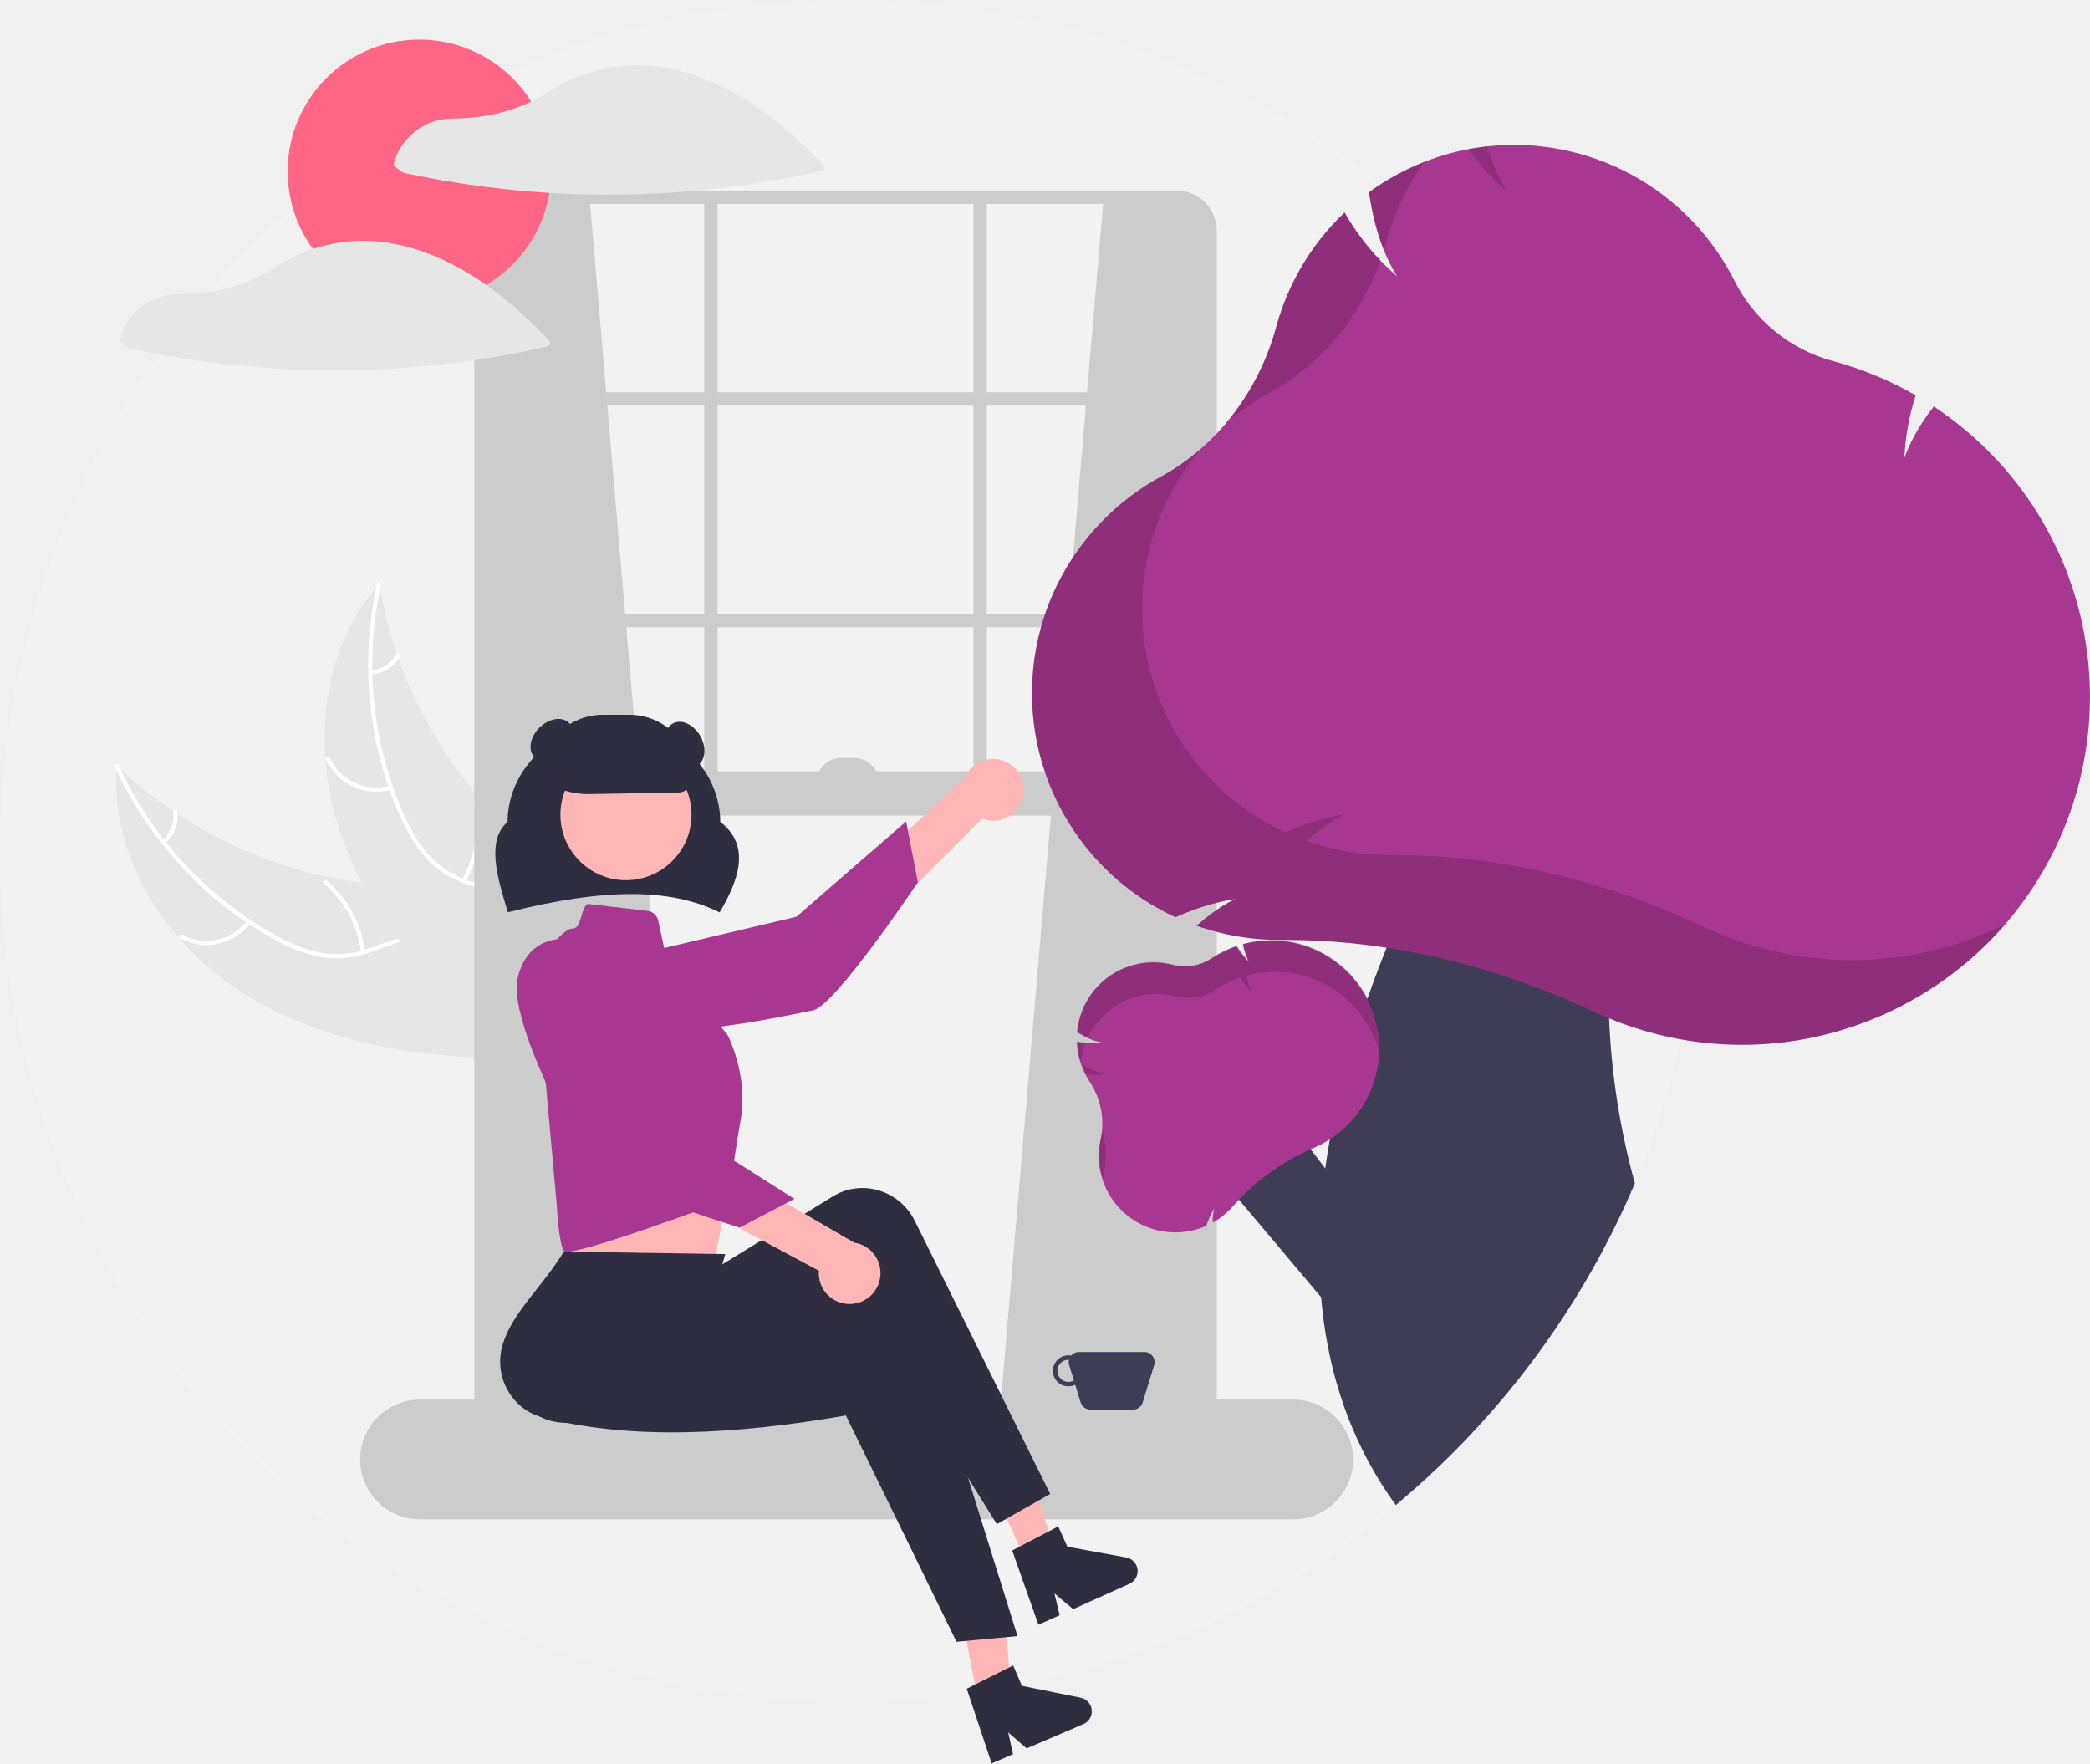
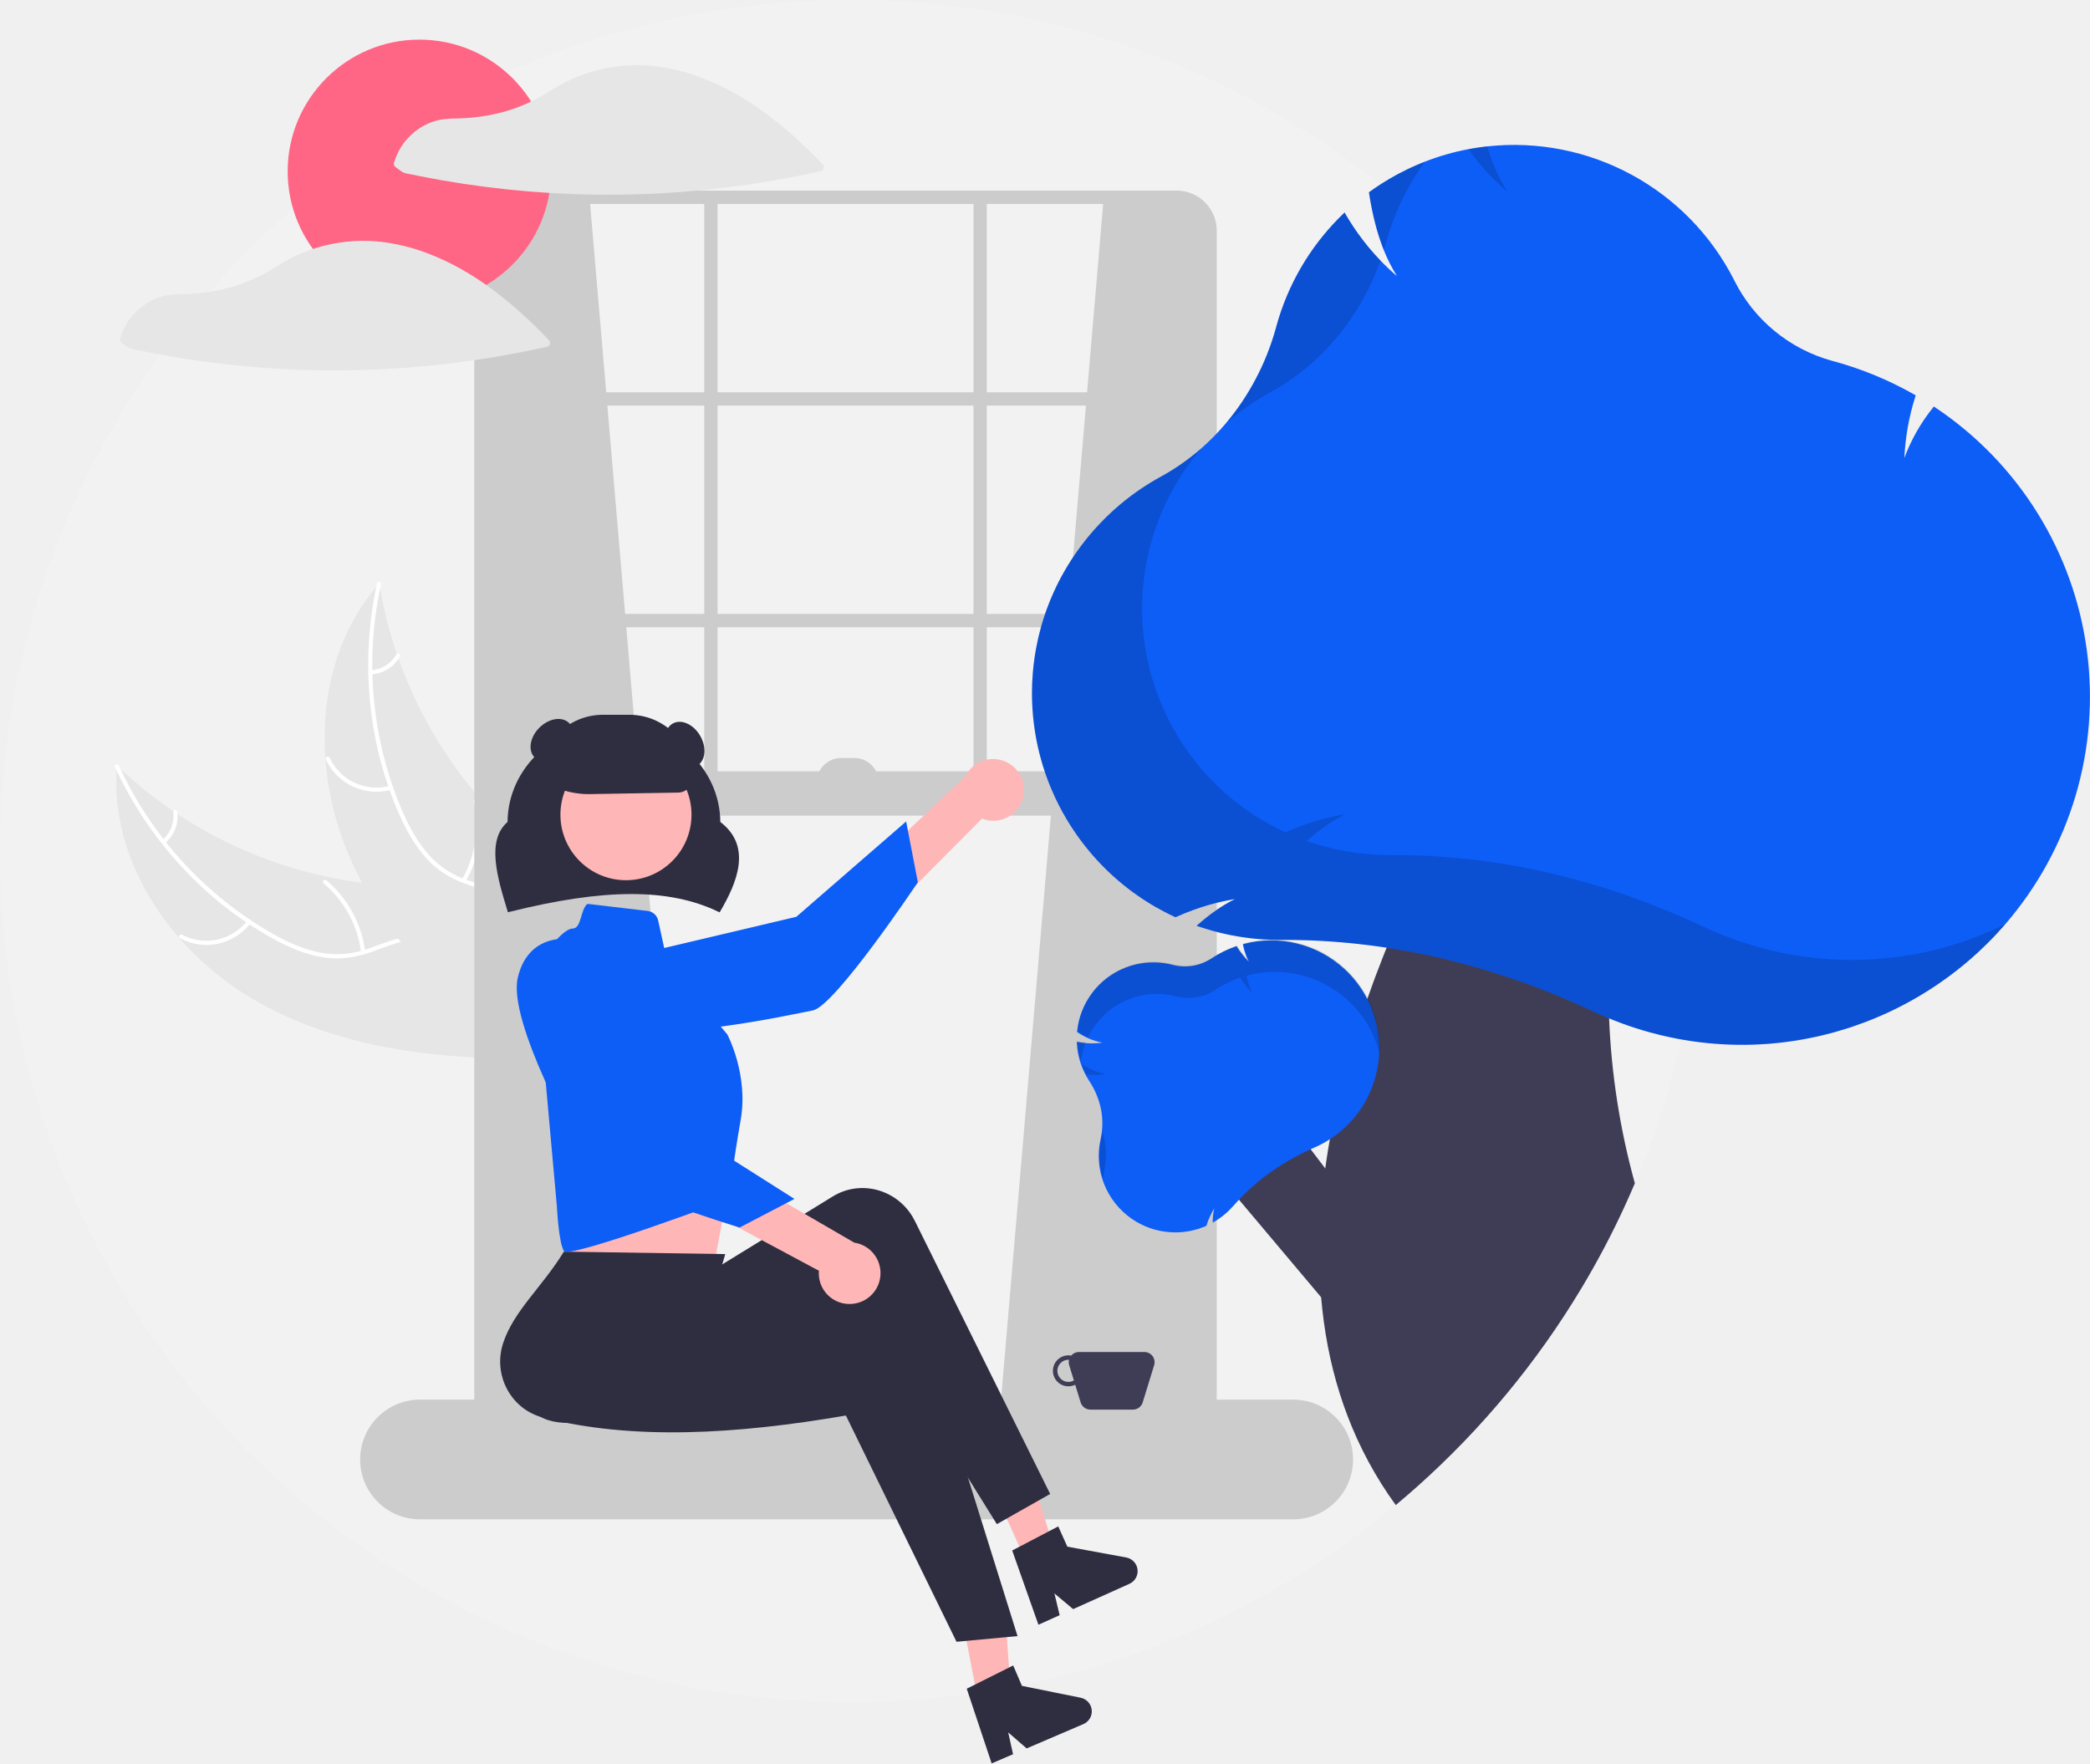
<svg xmlns="http://www.w3.org/2000/svg" width="943.001" height="795.629" viewBox="0 0 943.001 795.629" role="img" artist="Katerina Limpitsouni" source="https://undraw.co/">
  <path d="M896.499,436.185q0,16.77-1.41,33.2-1.11,12.825-3.03,25.42-2.04,13.335-5,26.35v.01q-1.935,8.565-4.25,16.99a378.355,378.355,0,0,1-16.67,47.92q-2.16,5.085-4.46,10.1a378.585,378.585,0,0,1-19.46,36.94,385.534,385.534,0,0,1-74.35,89.85q-4.74,4.215-9.61,8.29a382.421,382.421,0,0,1-245.76,88.93c-212.08,0-384-171.92-384-384,0-212.08,171.92-384,384-384a382.306,382.306,0,0,1,238.77,83.25q4.77,3.78,9.42,7.73a386.731,386.731,0,0,1,42.23,41.8h.01A382.505,382.505,0,0,1,896.499,436.185Z" transform="translate(-128.4995 -52.18526)" fill="#f2f2f2" />
  <path d="M241.856,502.516c-36.581-21.772-64.19-62.461-60.606-104.878a196.133,196.133,0,0,0,123.333,54.055c17.822,1.053,37.754.369,50.874,12.478,8.163,7.534,11.963,18.878,12.586,29.969.623,11.091-1.599,22.124-3.809,33.011l.761,2.667C322.426,529.978,278.436,524.288,241.856,502.516Z" transform="translate(-128.4995 -52.18526)" fill="#e6e6e6" />
  <path d="M182.142,397.593a167.641,167.641,0,0,0,69.678,76.049c6.587,3.687,13.59,6.854,21.032,8.323a41.405,41.405,0,0,0,21.723-1.721c6.534-2.204,12.963-5.214,19.919-5.791,7.332-.608,14.12,2.221,19.453,7.175,6.525,6.062,10.483,14.107,14.08,22.109,3.994,8.885,8.001,18.176,15.659,24.565.928.774-.328,2.168-1.254,1.396-13.322-11.116-15.497-29.732-26.146-42.824-4.969-6.109-11.809-10.757-19.935-10.635-7.106.107-13.738,3.206-20.334,5.495-6.927,2.403-13.865,3.532-21.178,2.474-7.48-1.081-14.622-3.981-21.274-7.484a162.642,162.642,0,0,1-40.498-30.723A170.614,170.614,0,0,1,180.355,398.165c-.501-1.095,1.29-1.66,1.787-.572Z" transform="translate(-128.4995 -52.18526)" fill="#fff" />
  <path d="M241.624,468.62a25.152,25.152,0,0,1-31.817,6.956c-1.064-.571-.227-2.25.838-1.679a23.29,23.29,0,0,0,29.583-6.531c.727-.964,2.119.296,1.396,1.254Z" transform="translate(-128.4995 -52.18526)" fill="#fff" />
  <path d="M291.41,481.797a48.478,48.478,0,0,0-16.879-31.036c-.925-.777.33-2.172,1.254-1.396A50.424,50.424,0,0,1,293.284,481.697c.148,1.201-1.727,1.294-1.874.1Z" transform="translate(-128.4995 -52.18526)" fill="#fff" />
  <path d="M201.841,431.157a14.237,14.237,0,0,0,4.79-12.632c-.163-1.198,1.712-1.29,1.874-.1a15.954,15.954,0,0,1-5.268,13.986.97.97,0,0,1-1.325.071.943.943,0,0,1-.071-1.325Z" transform="translate(-128.4995 -52.18526)" fill="#fff" />
  <path d="M299.659,315.46c.123.745.246,1.491.383,2.243a187.493,187.493,0,0,0,7.517,29.471c.243.747.501,1.499.765,2.238a197.66,197.66,0,0,0,36.584,62.908,191.952,191.952,0,0,0,20.694,20.552c10.233,8.722,22.022,17.365,28.582,28.626a32.93,32.93,0,0,1,1.871,3.621L368.189,528.683c-.136.113-.258.232-.394.346l-.997,2.589c-.405-.299-.818-.618-1.223-.917-.236-.172-.465-.359-.701-.532-.155-.119-.31-.24-.457-.339-.052-.04-.103-.08-.141-.113-.147-.099-.273-.206-.405-.299q-3.474-2.664-6.923-5.386c-.015-.006-.015-.006-.023-.027-17.484-13.872-33.964-29.326-47.574-46.789-.409-.526-.833-1.057-1.23-1.611a183.167,183.167,0,0,1-16.25-25.087,161.928,161.928,0,0,1-6.968-14.829,134.653,134.653,0,0,1-9.588-40.995c-2.043-28.075,4.916-56.49,22.949-77.632C298.727,316.522,299.182,315.995,299.659,315.46Z" transform="translate(-128.4995 -52.18526)" fill="#e6e6e6" />
  <path d="M300.403,315.957a167.641,167.641,0,0,0,9.848,102.672c3.04,6.91,6.724,13.655,11.782,19.308a41.405,41.405,0,0,0,18.381,11.705c6.544,2.175,13.489,3.641,19.391,7.369,6.22,3.929,9.937,10.274,11.212,17.441,1.56,8.769-.123,17.575-2.069,26.13-2.16,9.498-4.555,19.33-2.287,29.042.275,1.177-1.567,1.534-1.841.359-3.945-16.896,5.527-33.07,4.907-49.934-.29-7.869-2.953-15.699-9.515-20.494-5.738-4.193-12.899-5.711-19.544-7.856-6.977-2.252-13.197-5.528-18.399-10.775-5.322-5.367-9.278-11.982-12.481-18.784a162.642,162.642,0,0,1-13.838-48.913,170.614,170.614,0,0,1,2.683-57.888c.26-1.176,2.029-.549,1.771.619Z" transform="translate(-128.4995 -52.18526)" fill="#fff" />
  <path d="M305.132,408.481A25.152,25.152,0,0,1,275.54,394.879c-.506-1.096,1.174-1.933,1.68-.836a23.29,23.29,0,0,0,27.553,12.596c1.161-.331,1.513,1.512.359,1.841Z" transform="translate(-128.4995 -52.18526)" fill="#fff" />
  <path d="M336.95,448.976a48.477,48.477,0,0,0,5.209-34.943c-.271-1.178,1.571-1.535,1.841-.359a50.424,50.424,0,0,1-5.494,36.35c-.605,1.047-2.158-.006-1.556-1.048Z" transform="translate(-128.4995 -52.18526)" fill="#fff" />
  <path d="M295.923,354.616a14.237,14.237,0,0,0,11.429-7.202c.591-1.055,2.144 0,1.556,1.048a15.954,15.954,0,0,1-12.626,7.995.97.97,0,0,1-1.1-.741.943.943,0,0,1,.741-1.1Z" transform="translate(-128.4995 -52.18526)" fill="#fff" />
  <path d="M394.499,141.185l47,550.192-94,7.068V148.185C358.7,140.774,374.779,139.614,394.499,141.185Z" transform="translate(-128.4995 -52.18526)" fill="#ccc" />
  <path d="M626.499,141.185l-47,550.192,94,7.068V148.185C662.298,140.774,646.22,139.614,626.499,141.185Z" transform="translate(-128.4995 -52.18526)" fill="#ccc" />
  <path d="M659.425,721.185H360.574a18.095,18.095,0,0,1-18.075-18.075V156.26a18.095,18.095,0,0,1,18.075-18.075H659.425A18.095,18.095,0,0,1,677.499,156.26v546.85A18.095,18.095,0,0,1,659.425,721.185Zm-298.851-577A12.088,12.088,0,0,0,348.499,156.26v546.85a12.089,12.089,0,0,0,12.075,12.075H659.425a12.089,12.089,0,0,0,12.075-12.075V156.26a12.088,12.088,0,0,0-12.075-12.075Z" transform="translate(-128.4995 -52.18526)" fill="#ccc" />
  <rect x="217" y="177" width="329" height="6" fill="#ccc" />
  <rect x="217" y="277" width="329" height="6" fill="#ccc" />
  <rect x="317.764" y="89" width="6" height="273" fill="#ccc" />
  <rect x="439.236" y="89" width="6" height="273" fill="#ccc" />
  <path d="M711.999,737.685h-394a27,27,0,0,1,0-54h394a27,27,0,0,1,0,54Z" transform="translate(-128.4995 -52.18526)" fill="#ccc" />
  <rect x="219" y="348" width="327" height="20" fill="#ccc" />
  <path d="M453.194,463.836l-.415-.2c-22.292-10.769-51.483-10.759-94.653.035l-.461.115-.138-.455c-4.567-14.974-9.74-31.934-.021-40.278.136-24.485,21.614-44.368,47.996-44.368,26.376,0,47.851,19.872,47.995,44.351,14.458,11.054,7.567,27.388-.068,40.402Z" transform="translate(-128.4995 -52.18526)" fill="#2f2e41" />
  <path d="M590.206,411.405a13.844,13.844,0,0,1-18.647,10.147l-78.778,79.165L485.753,476.136,563.994,402.621a13.919,13.919,0,0,1,26.212,8.784Z" transform="translate(-128.4995 -52.18526)" fill="#ffb6b6" />
-   <path d="M395.507,487.618s-7.147,16.197,10.488,26.185,79.273-3.812,89.274-5.738S542.625,450.237,542.625,450.237l-5.282-27.415-49.54,43.005Z" transform="translate(-128.4995 -52.18526)" fill="#a83791" />
+   <path d="M395.507,487.618s-7.147,16.197,10.488,26.185,79.273-3.812,89.274-5.738S542.625,450.237,542.625,450.237l-5.282-27.415-49.54,43.005Z" transform="translate(-128.4995 -52.18526)" fill="#0D5DF7" />
  <path d="M382.499,577.185l1,19s-2.952,16.83-.524,20.462c2.409,3.614,68.15,4.07,68.15,4.07s4.344-23.416,8.085-43.913Z" transform="translate(-128.4995 -52.18526)" fill="#ffb6b6" />
  <polygon points="443.014 776.221 456.758 773.445 452.824 717.931 432.54 722.028 443.014 776.221" fill="#ffb6b6" />
  <polygon points="462.701 703.978 475.478 698.233 458.903 645.117 440.045 653.597 462.701 703.978" fill="#ffb6b6" />
  <path d="M602.33,726.235l-24.058,13.622-59.332-95.342c-41.651,28.061-82.381,41.499-123.441,48.67-13.882,2.472-28.035,1.219-30.701-12.91q-.187-.991-.298-1.993c-1.639-15.433,17.558-35.215,19.999-54.097l52.54-3.154,6.479,8.307L504.28,591.982c12.219-7.512,28.291-3.449,35.897,9.076q.602.992,1.118,2.033Z" transform="translate(-128.4995 -52.18526)" fill="#2f2e41" />
  <path d="M587.605,790.372l-27.528,2.558-49.913-102.081c-49.495,8.512-96.19,11.239-136.579.942-13.675-3.438-22.034-17.558-18.67-31.538q.236-.98.545-1.94c4.834-14.748,17.487-25.183,27.456-41.404L455.733,618.016l-8.133,28.062,70.736-9.154c14.225-1.841,27.217,8.456,29.018,22.998q.143,1.152.186,2.313Z" transform="translate(-128.4995 -52.18526)" fill="#2f2e41" />
  <circle cx="282.432" cy="367.57" r="29.568" fill="#ffb6b6" />
-   <path d="M393.598,459.997l27.111,3.19a5.532,5.532,0,0,1,4.758,4.313l4.311,19.729,26.877,31.651s9.651,18.096,6.032,38.605-5.21,35.748-5.21,35.748S385.381,620.263,382.968,616.644s-3.196-20.058-3.196-20.058L370.121,489.216S380.979,471.121,387.011,471.121C390.904,470.989,390.405,462.228,393.598,459.997Z" transform="translate(-128.4995 -52.18526)" fill="#a83791" />
-   <ellipse cx="329.711" cy="539.387" rx="6.884" ry="8.261" fill="#a83791" />
+   <path d="M393.598,459.997l27.111,3.19a5.532,5.532,0,0,1,4.758,4.313l4.311,19.729,26.877,31.651s9.651,18.096,6.032,38.605-5.21,35.748-5.21,35.748S385.381,620.263,382.968,616.644s-3.196-20.058-3.196-20.058L370.121,489.216S380.979,471.121,387.011,471.121C390.904,470.989,390.405,462.228,393.598,459.997Z" transform="translate(-128.4995 -52.18526)" fill="#0D5DF7" />
+   <ellipse cx="329.711" cy="539.387" rx="6.884" ry="8.261" fill="#0D5DF7" />
  <path d="M564.693,814.113l20.954-10.501,3.949,9.213,26.496,5.356a6.261,6.261,0,0,1,1.227,11.892l-25.601,10.974-8.319-7.222,2.183,9.852-9.653,4.138Z" transform="translate(-128.4995 -52.18526)" fill="#2f2e41" />
  <path d="M585.204,751.744l20.766-10.868,4.111,9.142,26.587,4.889a6.261,6.261,0,0,1,1.436,11.869l-25.404,11.422-8.445-7.074,2.356,9.812-9.578,4.307Z" transform="translate(-128.4995 -52.18526)" fill="#2f2e41" />
  <path d="M394.039,410.48a37.838,37.838,0,0,1-21.826-6.886l-.213-.149v-.26a28.532,28.532,0,0,1,28.5-28.5h12a28.532,28.532,0,0,1,28.5,28.5,6.636,6.636,0,0,1-6.49,6.604l-39.796.686C394.488,410.479,394.263,410.48,394.039,410.48Z" transform="translate(-128.4995 -52.18526)" fill="#2f2e41" />
  <ellipse cx="437.499" cy="388.185" rx="8" ry="11" transform="translate(-263.9783 218.5714) rotate(-30)" fill="#2f2e41" />
  <ellipse cx="377.5" cy="386.185" rx="11" ry="8" transform="translate(-291.0066 327.8583) rotate(-45)" fill="#2f2e41" />
  <path d="M644.838,662.185H615.325a4.57,4.57,0,0,0-3.499,1.617,6.999,6.999,0,1,0,1.806,13.173l2.448,7.954a4.611,4.611,0,0,0,4.408,3.255h19.188a4.611,4.611,0,0,0,4.407-3.255l5.163-16.777A4.612,4.612,0,0,0,644.838,662.185Zm-34.256,13.5a5,5,0,1,1,0-10c.091,0,.176.022.267.027a4.564,4.564,0,0,0,.07,2.441l2.112,6.865A4.937,4.937,0,0,1,610.581,675.685Z" transform="translate(-128.4995 -52.18526)" fill="#3f3d56" />
  <path d="M513.052,640.478a13.844,13.844,0,0,1-15.07-14.951L399.543,572.775,421.074,558.989l92.873,53.858a13.919,13.919,0,0,1-.895,27.63Z" transform="translate(-128.4995 -52.18526)" fill="#ffb6b6" />
-   <path d="M384.182,475.832s-17.566-2.2-22.075,17.56,26.396,74.846,31.111,83.874,68.983,28.773,68.983,28.773l24.747-12.926-55.411-35.118Z" transform="translate(-128.4995 -52.18526)" fill="#a83791" />
+   <path d="M384.182,475.832s-17.566-2.2-22.075,17.56,26.396,74.846,31.111,83.874,68.983,28.773,68.983,28.773l24.747-12.926-55.411-35.118Z" transform="translate(-128.4995 -52.18526)" fill="#0D5DF7" />
  <path d="M379.5,342h6a11,11,0,0,1,11,11v0a0,0,0,0,1,0,0h-28a0,0,0,0,1,0,0v0A11,11,0,0,1,379.5,342Z" fill="#ccc" />
  <circle cx="189.242" cy="77.324" r="59.442" fill="#ff6584" />
  <path d="M499.738,126.411c-15.731-16.502-34.001-31.557-55.63-39.512a89.414,89.414,0,0,0-18.633-4.682c-.051-.007-.1.003-.15-.001a2.746,2.746,0,0,0-.314-.062,71.725,71.725,0,0,0-26.622,1.607A73.554,73.554,0,0,0,385.993,88.079a108.399,108.399,0,0,0-11.631,6.592,75.653,75.653,0,0,1-25.703,9.589,86.468,86.468,0,0,1-13.805,1.355c-4.018.081-7.807.22-11.613,1.672a27.874,27.874,0,0,0-16.976,18.381,1.807,1.807,0,0,0,.803,1.974c1.03.737,2.034,1.574,3.115,2.231a9.719,9.719,0,0,0,3.043.83q2.58.544,5.167,1.057,9.529,1.888,19.137,3.343,19.442,2.943,39.094,4.146a435.303,435.303,0,0,0,78.685-2.365,436.802,436.802,0,0,0,43.655-7.551A1.764,1.764,0,0,0,499.738,126.411Z" transform="translate(-128.4995 -52.18526)" fill="#e6e6e6" />
  <path d="M320.562,166.155a89.414,89.414,0,0,0-18.632-4.682c-.051-.007-.1.003-.15-.001a2.747,2.747,0,0,0-.314-.062,71.725,71.725,0,0,0-26.622,1.607,73.555,73.555,0,0,0-12.396,4.318,108.4,108.4,0,0,0-11.631,6.592,75.653,75.653,0,0,1-25.703,9.589,86.468,86.468,0,0,1-13.805,1.355c-4.018.081-7.807.22-11.613,1.672A27.874,27.874,0,0,0,182.72,204.923a1.807,1.807,0,0,0,.803,1.974c1.03.737,2.034,1.574,3.115,2.231a9.719,9.719,0,0,0,3.043.83q2.58.544,5.167,1.057,9.529,1.888,19.137,3.343,19.442,2.943,39.094,4.146a435.303,435.303,0,0,0,78.685-2.365,436.803,436.803,0,0,0,43.655-7.551,1.764,1.764,0,0,0,.771-2.922C360.461,189.165,342.191,174.11,320.562,166.155Z" transform="translate(-128.4995 -52.18526)" fill="#e6e6e6" />
  <polygon points="620.723 557.099 575.011 497.048 538.943 517.442 615.374 608.204 620.723 557.099" fill="#3f3d56" />
  <path d="M854.519,511.665a329.337,329.337,0,0,0,11.62,74.41q-2.16,5.085-4.46,10.1a378.585,378.585,0,0,1-19.46,36.94,385.534,385.534,0,0,1-74.35,89.85q-4.74,4.215-9.61,8.29c-18.51-25.52-28.5-53.68-32.45-82.66-.5-3.68-.91-7.4-1.22-11.1v-.02a236.759,236.759,0,0,1-.73-27.04c.01-.72.03-1.45.06-2.18.35-9.64,1.22-19.3,2.53-28.87v-.01c.15-1.1.3-2.2.47-3.3.48-3.3,1.02-6.6,1.61-9.88a400.208,400.208,0,0,1,14.34-55.79v-.01c.17-.53.34-1.05.53-1.57.66-1.98,1.33-3.94,2.02-5.9a3.435,3.435,0,0,1,.16-.45q1.335-3.84,2.73-7.62.375-1.05.78-2.1c1.05-2.81,2.12-5.6,3.21-8.35.34-.88.69-1.76,1.04-2.63.27-.67.53-1.34.81-2v-.01q2.385-5.895,4.83-11.56c4.57-10.62,9.27-20.61,13.85-29.82l.01-.01c19.01-38.13,36.29-62.89,36.29-62.89l64.89,21c-7.74,13.73-13.73,33.98-17.01,57.87a323.067,323.067,0,0,0-2.49,57.3Z" transform="translate(-128.4995 -52.18526)" fill="#3f3d56" />
-   <path d="M746.669,505.555c-.38-.89-.81-1.76-1.25-2.63a49.257,49.257,0,0,0-8.71-12c-.52-.53-1.06-1.06-1.62-1.56a48.718,48.718,0,0,0-45.48-11.26l-.04.02-.3.08.07.34a28.28,28.28,0,0,0,1.3,4.65c.15.41.32.8.49,1.19.07.18.16.34.24.52,0,0-.01.01.01.01,0,.01.01.02.01.03.19.37.37.75.57,1.11-.41-.39-.8-.79-1.18-1.2-.37-.38-.71-.78-1.05-1.18a33.147,33.147,0,0,1-3.15-4.34l-.16-.27-.28.11a49.113,49.113,0,0,0-10.72,5.25l-.36.24a21.802,21.802,0,0,1-17.51,2.86,34.718,34.718,0,0,0-27.59,4.51,34.303,34.303,0,0,0-7.18,6.26c-.18.21-.36.43-.54.64-.38.46-.74.93-1.09,1.41a34.263,34.263,0,0,0-6.67,17.23l-.02.23.19.13a29.714,29.714,0,0,0,11.24,4.68,33.63,33.63,0,0,1-7.64.19h-.01a30.941,30.941,0,0,1-3.44-.48l-.21-.04h-.01l-.26-.05.04.48a34.399,34.399,0,0,0,5.57,17.15l.1.14a1.407,1.407,0,0,1,.1.16,35.997,35.997,0,0,1,3.52,6.91,32.918,32.918,0,0,1,1.48,18.91,34.48,34.48,0,0,0,14.12,36.18,34.296,34.296,0,0,0,16.95,5.95c.83.07,1.67.11,2.51.11a34.479,34.479,0,0,0,13.97-2.91l.16-.06.04-.18a33.841,33.841,0,0,1,3.54-7.78,23.575,23.575,0,0,0-.74,5.87v.66l.57-.33c.49-.29.99-.6,1.44-.89a35.226,35.226,0,0,0,7.27-6.32c.83-.96,1.67-1.89,2.55-2.82l.01-.01c1.71-1.82,3.52-3.6,5.4-5.3a100.973,100.973,0,0,1,12.8-9.77,110.307,110.307,0,0,1,14.13-7.68h.01c.55-.26,1.11-.51,1.66-.75a48.741,48.741,0,0,0,7.01-3.76c.08-.05.15-.09.22-.14a48.792,48.792,0,0,0,17.92-60.5Z" transform="translate(-128.4995 -52.18526)" fill="#a83791" />
+   <path d="M746.669,505.555c-.38-.89-.81-1.76-1.25-2.63a49.257,49.257,0,0,0-8.71-12c-.52-.53-1.06-1.06-1.62-1.56a48.718,48.718,0,0,0-45.48-11.26l-.04.02-.3.08.07.34a28.28,28.28,0,0,0,1.3,4.65c.15.41.32.8.49,1.19.07.18.16.34.24.52,0,0-.01.01.01.01,0,.01.01.02.01.03.19.37.37.75.57,1.11-.41-.39-.8-.79-1.18-1.2-.37-.38-.71-.78-1.05-1.18a33.147,33.147,0,0,1-3.15-4.34l-.16-.27-.28.11a49.113,49.113,0,0,0-10.72,5.25l-.36.24a21.802,21.802,0,0,1-17.51,2.86,34.718,34.718,0,0,0-27.59,4.51,34.303,34.303,0,0,0-7.18,6.26c-.18.21-.36.43-.54.64-.38.46-.74.93-1.09,1.41a34.263,34.263,0,0,0-6.67,17.23l-.02.23.19.13a29.714,29.714,0,0,0,11.24,4.68,33.63,33.63,0,0,1-7.64.19h-.01a30.941,30.941,0,0,1-3.44-.48l-.21-.04h-.01l-.26-.05.04.48a34.399,34.399,0,0,0,5.57,17.15l.1.14a1.407,1.407,0,0,1,.1.16,35.997,35.997,0,0,1,3.52,6.91,32.918,32.918,0,0,1,1.48,18.91,34.48,34.48,0,0,0,14.12,36.18,34.296,34.296,0,0,0,16.95,5.95c.83.07,1.67.11,2.51.11a34.479,34.479,0,0,0,13.97-2.91l.16-.06.04-.18a33.841,33.841,0,0,1,3.54-7.78,23.575,23.575,0,0,0-.74,5.87v.66l.57-.33c.49-.29.99-.6,1.44-.89a35.226,35.226,0,0,0,7.27-6.32c.83-.96,1.67-1.89,2.55-2.82l.01-.01c1.71-1.82,3.52-3.6,5.4-5.3a100.973,100.973,0,0,1,12.8-9.77,110.307,110.307,0,0,1,14.13-7.68h.01c.55-.26,1.11-.51,1.66-.75a48.741,48.741,0,0,0,7.01-3.76c.08-.05.15-.09.22-.14a48.792,48.792,0,0,0,17.92-60.5Z" transform="translate(-128.4995 -52.18526)" fill="#0D5DF7" />
  <path d="M626.777,580.184a34.46,34.46,0,0,0-.619,3.684,34.929,34.929,0,0,1-.782-18.176c.208-.921.364-1.853.486-2.791A32.78,32.78,0,0,1,626.777,580.184Z" transform="translate(-128.4995 -52.18526)" opacity="0.15" />
  <path d="M627.533,536.806a33.631,33.631,0,0,1-8.932.043,34.586,34.586,0,0,1-2.007-4.545A29.305,29.305,0,0,0,627.533,536.806Z" transform="translate(-128.4995 -52.18526)" opacity="0.15" />
  <path d="M618.364,522.484a34.761,34.761,0,0,0-2.161,8.705,34.362,34.362,0,0,1-1.602-8.768l-.025-.48.472.092A33.397,33.397,0,0,0,618.364,522.484Z" transform="translate(-128.4995 -52.18526)" opacity="0.15" />
  <path d="M630.217,491.738a34.632,34.632,0,0,1,27.574-4.516,21.766,21.766,0,0,0,17.52-2.855l.361-.238a48.965,48.965,0,0,1,10.714-5.262l.288-.1.157.26a33.12,33.12,0,0,0,5.376,6.725,25.398,25.398,0,0,1-2.618-7.51l-.068-.346.341-.09a48.721,48.721,0,0,1,61.116,49.7,48.73,48.73,0,0,0-59.715-35.207l-.341.09.068.346a25.399,25.399,0,0,0,2.618,7.51,33.121,33.121,0,0,1-5.376-6.725l-.157-.26-.288.1a48.964,48.964,0,0,0-10.714,5.262l-.361.238a21.766,21.766,0,0,1-17.52,2.855,34.556,34.556,0,0,0-39.8,18.426,41.881,41.881,0,0,1-4.493-2.51l-.196-.124.023-.23A34.418,34.418,0,0,1,630.217,491.738Z" transform="translate(-128.4995 -52.18526)" opacity="0.15" />
-   <path d="M1001.979,236.225l-.95-.63-.69.9a81.83,81.83,0,0,0-12.59,22.29,106.752,106.752,0,0,1,4.82-27.29l.3-.93-.86-.49a157.689,157.689,0,0,0-35.5-14.72l-1.35-.36a70.061,70.061,0,0,1-44.15-36.28,111.368,111.368,0,0,0-111.43-60.49h-.01c-.24.02-.49.05-.73.08-.41.04-.81.09-1.21.14-.82.11-1.62.22-2.42.34-.68.1-1.37.21-2.05.33-.36.05-.71.11-1.06.18-.35.06-.71.12-1.06.19h-.01a110.254,110.254,0,0,0-19.66,5.65h-.01v.01l-1.61.63q-2.49,1.02-4.94,2.16c-.37.17-.73.35-1.1.52-.1.05-.21.1-.31.16-1.05.5-2.09,1.02-3.12,1.57-.15.07-.3.15-.45.23l-.96.51q-3.165,1.71-6.22,3.63c-.17.1-.33.2-.5.31-.18.12-.37.24-.55.36-.11.06-.22.14-.33.21-.31.19-.61.39-.91.6-.6.39-1.2.79-1.79,1.2-.61.41-1.21.84-1.81,1.27l-.6.43.11.74c.1.61.19,1.22.3,1.82.1.6.2,1.19.31,1.78.17.99.36,1.97.55,2.92.13.63.25,1.25.39,1.86q.195.945.42,1.89c.29,1.3.6,2.56.93,3.8.16.62.33,1.24.51,1.85.1.37.2.74.31,1.1q.12.375.24.75c.02.08.04.17.07.26a2.406,2.406,0,0,0,.08.25q.165.555.33,1.08c.06.19.12.38.19.56.14.43.29.87.44,1.29.16.48.33.96.5,1.43.04.12.08.23.12.35.03.09.06.18.1.27.04.1.08.21.12.31.17.45.34.91.52,1.36.06.16.12.33.19.49a71.635,71.635,0,0,0,5.95,11.7q-3.885-3.33-7.48-7.06a107.658,107.658,0,0,1-10.2-12.31c-.25-.34-.5-.69-.73-1.04-.47-.67-.93-1.34-1.38-2.02-.48-.7-.94-1.43-1.39-2.15-.3-.48-.6-.97-.89-1.45-.29-.46-.56-.91-.82-1.37l-.78-1.34h-.01v.01l-1.1,1.08c-.44.43-.88.86-1.31,1.29a111.134,111.134,0,0,0-28.27,48.65l-.15.55-.15.57c-.29,1.02-.58,2.01-.89,3.02v.01c-.3,1-.62,2-.96,2.98-.31.93-.63,1.85-.97,2.77q-.165.465-.36.93c-.21.6-.44,1.19-.67,1.79-.11.27-.22.55-.33.82-.27.66-.54,1.32-.81,1.97-.04.1-.09.21-.14.31-.08.2-.17.4-.25.59-.21.48-.43.97-.64,1.45-.15.31-.29.63-.43.94-.06.14-.13.28-.19.42-.37.8-.75,1.59-1.15,2.37-.45.92-.91,1.84-1.4,2.74-.43.84-.88,1.66-1.35,2.48-.81,1.45-1.66,2.89-2.54,4.29-.34.54-.68,1.08-1.03,1.62-.08.13-.16.26-.24.38-.29.47-.59.92-.9,1.38-.21.31-.42.62-.63.92-.35.54-.72,1.06-1.1,1.57-.1.16-.21.31-.32.46-.56.78-1.12,1.54-1.69,2.3-.02.01-.02.02-.03.03-.02,0-.02.01-.03.02-.25.33-.5.66-.76.98-.34.47-.71.93-1.08,1.38-.6.76-1.23,1.53-1.87,2.28-.02.02-.03.04-.05.05a106.528,106.528,0,0,1-10.74,10.92c-.07.06-.12.12-.19.17-.54.47-1.08.94-1.64,1.4q-.345.285-.69.57c-.38.32-.77.64-1.15.93a.793.793,0,0,1-.15.12c-.34.28-.67.54-1.01.8-.41.33-.82.64-1.24.95q-2.97,2.25-6.1,4.25c-.31.21-.64.42-.96.62-.19.12-.38.24-.56.34-.76.47-1.52.93-2.28,1.37-.76.45-1.54.88-2.31,1.3-1.65.9-3.28,1.84-4.87,2.82-.8.5-1.6,1-2.39,1.51q-4.71,3.06-9.07,6.55a110.737,110.737,0,0,0-8.35,7.41q-.495.48-.99.99c-.66.65-1.3,1.31-1.91,1.97-.98,1.01-1.92,2.05-2.85,3.1a112.398,112.398,0,0,0-12.96,18.02,105.926,105.926,0,0,0-5.08,9.89c-1.15,2.53-2.2,5.12-3.15,7.74q-.945,2.625-1.77,5.3c-.27.89-.53,1.79-.78,2.69-.85,3.05-1.56,6.13-2.14,9.22q-.705,3.72-1.14,7.45c-.15,1.25-.27,2.5-.38,3.74q-.386,4.572-.395,9.152a111.31,111.31,0,0,0,3.315,27.178q.735,2.94,1.63,5.85c.3.97.62,1.93.94,2.89q1.215,3.6,2.69,7.13.885,2.115,1.86,4.2a111.616,111.616,0,0,0,15.68,24.56q1.545,1.845,3.19,3.63c.01,0,0,.01,0,.01a110.899,110.899,0,0,0,8.63,8.44h.01q1.815,1.605,3.69,3.11c.01-.01.01,0,.01,0,1.26,1.02,2.53,2,3.83,2.95q.975.705,1.98,1.41,1.965,1.395,4.01,2.69h.01q2.04,1.32,4.14,2.52c2.81,1.61,5.69,3.12,8.65,4.49l.5.23.51-.23a109.461,109.461,0,0,1,14.64-5.37c1.1-.32,2.21-.61,3.31-.89q4.17-1.035,8.4-1.74a69.101,69.101,0,0,0-7.94,4.67c-1.97,1.33-3.91,2.78-5.86,4.38-.65.53-1.3,1.08-1.95,1.64l-1.62,1.4,2.03.67c.74.24,1.48.48,2.22.7,1.01.32,2.01.61,2.99.88q3.21.9,6.46,1.59c.53.11,1.05.22,1.58.33,1.03.2,2.07.4,3.11.58a.687.687,0,0,0,.13.02c1.08.18,2.17.35,3.25.5q3.015.435,6.03.69c.22.03.44.04.67.05.49.04.97.08,1.46.11,1.08.07,2.17.12,3.26.16.08,0,.15.01.23.01.55.02,1.1.04,1.65.05,0,0,0,.01.01,0,.55.01,1.1.02,1.65.02h3.04c.57,0,1.14.01,1.72.01.8,0,1.61.01,2.41.02.21,0,.43.01.65.01,1.28.02,2.56.05,3.84.08.08,0,.16.01.24.01,1.28.04,2.56.08,3.84.14.28.01.56.02.85.04q1.845.075,3.69.18c.35.02.71.05,1.07.07.93.05,1.87.11,2.8.18.55.03,1.09.07,1.64.12,2.22.17,4.43.36,6.65.58.74.06,1.48.14,2.22.22q2.97.315,5.96.69c.89.1,1.78.22,2.67.34.1.01.2.02.3.04,1.1.15,2.19.3,3.29.46.72.1,1.44.21,2.16.32.74.11,1.48.22,2.22.35.4.06.8.13,1.21.2.96.15,1.93.31,2.9.49a2.348,2.348,0,0,1,.26.04c2.06.36,4.13.74,6.19,1.15,1.21.23,2.41.47,3.61.72.94.19,1.88.39,2.82.59.16.03.32.07.48.11a.515.515,0,0,0,.11.02c1.42.31,2.85.63,4.27.97q7.395,1.71,14.77,3.8c1.13.31,2.26.64,3.39.97.48.14.95.28,1.42.42.98.29,1.95.58,2.93.89.86.26,1.73.53,2.59.81.54.17,1.08.34,1.62.52.84.26,1.68.53,2.51.82.71.22,1.41.45,2.11.7,1,.33,2.01.67,3.01,1.03.29.1.59.2.88.31,1.22.42,2.44.85,3.66,1.3,1.19.43,2.38.87,3.56,1.31.82.31,1.64.61,2.45.93.91.35,1.82.7,2.72,1.06,1.3.51,2.61,1.03,3.91,1.56,1.2.48,2.39.97,3.59,1.48.22.09.45.18.67.28,1.04.43,2.08.88,3.11,1.33.67.28,1.33.57,1.99.86q4.32,1.89,8.63,3.91h.01c1.8.85,3.63,1.66,5.47,2.43.43.18.86.36,1.3.53.73.31,1.47.6,2.21.9.48.19.96.38,1.45.56.71.28,1.43.55,2.15.81.76.28,1.51.56,2.28.82.27.1.54.19.82.29.89.3,1.78.6,2.68.89.09.03.18.06.28.09.94.3,1.88.6,2.83.88a2.002,2.002,0,0,0,.23.07c1.02.31,2.06.61,3.09.9,1.52.42,3.05.82,4.58,1.19.28.07.56.14.84.2.82.2,1.63.39,2.45.57.87.2,1.75.38,2.62.56.88.18,1.76.36,2.63.52.47.09.94.18,1.4.26l1.23.21c.85.15,1.7.28,2.56.42a.195.195,0,0,1,.07.01c.97.15,1.93.29,2.9.41.93.13,1.86.24,2.79.35.19.02.39.04.59.06.77.09,1.54.18,2.31.25q.33.03.66.06c.76.07,1.52.14,2.28.19a3.559,3.559,0,0,0,.46.03c.68.06,1.36.11,2.04.14.48.04.95.06,1.43.09.25.01.49.02.74.03.66.04,1.32.06,1.99.08.81.03,1.62.05,2.42.07.97.02,1.95.03,2.92.03h.02c.95,0,1.91-.01,2.86-.03h.36l1.05-.03c.54-.01,1.08-.03,1.61-.05,1.02-.04,2.03-.09,3.04-.15.4-.02.81-.05,1.21-.07.18-.01.37-.03.55-.04.63-.04,1.25-.08,1.88-.13.65-.05,1.31-.11,1.96-.18.84-.08,1.68-.17,2.52-.26.66-.07,1.32-.15,1.97-.23a2.032,2.032,0,0,0,.26-.04c.63-.07,1.26-.15,1.88-.24.74-.1,1.47-.21,2.2-.32.08-.01.15-.02.23-.03,1.26-.2,2.53-.4,3.8-.63,1.33-.24,2.66-.5,3.98-.77.49-.1.97-.21,1.46-.31.27-.06.55-.11.81-.17.41-.09.81-.18,1.21-.28.07-.01.15-.03.22-.04.56-.12,1.11-.26,1.67-.4,1.12-.27,2.22-.55,3.32-.85.49-.12.98-.25,1.45-.38.14-.04.28-.08.41-.12q3.045-.855,6.04-1.81c.88-.28,1.75-.57,2.62-.88q2.805-.96,5.56-2.02c.49-.18.98-.38,1.47-.57.72-.29,1.44-.58,2.15-.87.64-.27,1.28-.54,1.93-.82.32-.13.64-.27.96-.41.96-.42,1.92-.85,2.87-1.28.64-.3,1.27-.59,1.9-.89,1-.48,1.99-.97,2.98-1.46.25-.13.49-.26.73-.38.63-.32,1.26-.65,1.9-.97,1.01-.54,2.02-1.08,3.02-1.64.34-.18.67-.37,1.01-.56q1.65-.93,3.27-1.89,3.585-2.145,7.07-4.48c.58-.38,1.16-.78,1.73-1.17,1.08-.74,2.14-1.5,3.2-2.26.11-.08.21-.16.32-.23.53-.39,1.06-.78,1.59-1.18,1.1-.83,2.19-1.67,3.28-2.53.02-.01.05-.04.08-.06.49-.39.98-.78,1.46-1.17,1.49-1.21,2.96-2.44,4.4-3.71.71-.61,1.41-1.24,2.1-1.87.52-.47,1.04-.94,1.55-1.42,1.03-.97,2.04-1.93,3.04-2.91.5-.48.99-.98,1.49-1.48.49-.5.99-1,1.48-1.51.17-.17.34-.35.51-.53.5-.53,1-1.07,1.5-1.6.43-.46.85-.94,1.28-1.42.72-.8,1.45-1.6,2.16-2.41a1.534,1.534,0,0,1,.12-.13c.04-.05.08-.09.11-.13h-.01a156.932,156.932,0,0,0-31.27-232.97Z" transform="translate(-128.4995 -52.18526)" fill="#a83791" />
+   <path d="M1001.979,236.225l-.95-.63-.69.9a81.83,81.83,0,0,0-12.59,22.29,106.752,106.752,0,0,1,4.82-27.29l.3-.93-.86-.49a157.689,157.689,0,0,0-35.5-14.72l-1.35-.36a70.061,70.061,0,0,1-44.15-36.28,111.368,111.368,0,0,0-111.43-60.49h-.01c-.24.02-.49.05-.73.08-.41.04-.81.09-1.21.14-.82.11-1.62.22-2.42.34-.68.1-1.37.21-2.05.33-.36.05-.71.11-1.06.18-.35.06-.71.12-1.06.19h-.01a110.254,110.254,0,0,0-19.66,5.65h-.01v.01l-1.61.63q-2.49,1.02-4.94,2.16c-.37.17-.73.35-1.1.52-.1.05-.21.1-.31.16-1.05.5-2.09,1.02-3.12,1.57-.15.07-.3.15-.45.23l-.96.51q-3.165,1.71-6.22,3.63c-.17.1-.33.2-.5.31-.18.12-.37.24-.55.36-.11.06-.22.14-.33.21-.31.19-.61.39-.91.6-.6.39-1.2.79-1.79,1.2-.61.41-1.21.84-1.81,1.27l-.6.43.11.74c.1.61.19,1.22.3,1.82.1.6.2,1.19.31,1.78.17.99.36,1.97.55,2.92.13.63.25,1.25.39,1.86q.195.945.42,1.89c.29,1.3.6,2.56.93,3.8.16.62.33,1.24.51,1.85.1.37.2.74.31,1.1q.12.375.24.75c.02.08.04.17.07.26a2.406,2.406,0,0,0,.08.25q.165.555.33,1.08c.06.19.12.38.19.56.14.43.29.87.44,1.29.16.48.33.96.5,1.43.04.12.08.23.12.35.03.09.06.18.1.27.04.1.08.21.12.31.17.45.34.91.52,1.36.06.16.12.33.19.49a71.635,71.635,0,0,0,5.95,11.7q-3.885-3.33-7.48-7.06a107.658,107.658,0,0,1-10.2-12.31c-.25-.34-.5-.69-.73-1.04-.47-.67-.93-1.34-1.38-2.02-.48-.7-.94-1.43-1.39-2.15-.3-.48-.6-.97-.89-1.45-.29-.46-.56-.91-.82-1.37l-.78-1.34h-.01v.01l-1.1,1.08c-.44.43-.88.86-1.31,1.29a111.134,111.134,0,0,0-28.27,48.65l-.15.55-.15.57c-.29,1.02-.58,2.01-.89,3.02v.01c-.3,1-.62,2-.96,2.98-.31.93-.63,1.85-.97,2.77q-.165.465-.36.93c-.21.6-.44,1.19-.67,1.79-.11.27-.22.55-.33.82-.27.66-.54,1.32-.81,1.97-.04.1-.09.21-.14.31-.08.2-.17.4-.25.59-.21.48-.43.97-.64,1.45-.15.31-.29.63-.43.94-.06.14-.13.28-.19.42-.37.8-.75,1.59-1.15,2.37-.45.92-.91,1.84-1.4,2.74-.43.84-.88,1.66-1.35,2.48-.81,1.45-1.66,2.89-2.54,4.29-.34.54-.68,1.08-1.03,1.62-.08.13-.16.26-.24.38-.29.47-.59.92-.9,1.38-.21.31-.42.62-.63.92-.35.54-.72,1.06-1.1,1.57-.1.16-.21.31-.32.46-.56.78-1.12,1.54-1.69,2.3-.02.01-.02.02-.03.03-.02,0-.02.01-.03.02-.25.33-.5.66-.76.98-.34.47-.71.93-1.08,1.38-.6.76-1.23,1.53-1.87,2.28-.02.02-.03.04-.05.05a106.528,106.528,0,0,1-10.74,10.92c-.07.06-.12.12-.19.17-.54.47-1.08.94-1.64,1.4q-.345.285-.69.57c-.38.32-.77.64-1.15.93a.793.793,0,0,1-.15.12c-.34.28-.67.54-1.01.8-.41.33-.82.64-1.24.95q-2.97,2.25-6.1,4.25c-.31.21-.64.42-.96.62-.19.12-.38.24-.56.34-.76.47-1.52.93-2.28,1.37-.76.45-1.54.88-2.31,1.3-1.65.9-3.28,1.84-4.87,2.82-.8.5-1.6,1-2.39,1.51q-4.71,3.06-9.07,6.55a110.737,110.737,0,0,0-8.35,7.41q-.495.48-.99.99c-.66.65-1.3,1.31-1.91,1.97-.98,1.01-1.92,2.05-2.85,3.1a112.398,112.398,0,0,0-12.96,18.02,105.926,105.926,0,0,0-5.08,9.89c-1.15,2.53-2.2,5.12-3.15,7.74q-.945,2.625-1.77,5.3c-.27.89-.53,1.79-.78,2.69-.85,3.05-1.56,6.13-2.14,9.22q-.705,3.72-1.14,7.45c-.15,1.25-.27,2.5-.38,3.74q-.386,4.572-.395,9.152a111.31,111.31,0,0,0,3.315,27.178q.735,2.94,1.63,5.85c.3.97.62,1.93.94,2.89q1.215,3.6,2.69,7.13.885,2.115,1.86,4.2a111.616,111.616,0,0,0,15.68,24.56q1.545,1.845,3.19,3.63c.01,0,0,.01,0,.01a110.899,110.899,0,0,0,8.63,8.44h.01q1.815,1.605,3.69,3.11c.01-.01.01,0,.01,0,1.26,1.02,2.53,2,3.83,2.95q.975.705,1.98,1.41,1.965,1.395,4.01,2.69h.01q2.04,1.32,4.14,2.52c2.81,1.61,5.69,3.12,8.65,4.49l.5.23.51-.23a109.461,109.461,0,0,1,14.64-5.37c1.1-.32,2.21-.61,3.31-.89q4.17-1.035,8.4-1.74a69.101,69.101,0,0,0-7.94,4.67c-1.97,1.33-3.91,2.78-5.86,4.38-.65.53-1.3,1.08-1.95,1.64l-1.62,1.4,2.03.67c.74.24,1.48.48,2.22.7,1.01.32,2.01.61,2.99.88q3.21.9,6.46,1.59c.53.11,1.05.22,1.58.33,1.03.2,2.07.4,3.11.58a.687.687,0,0,0,.13.02c1.08.18,2.17.35,3.25.5q3.015.435,6.03.69c.22.03.44.04.67.05.49.04.97.08,1.46.11,1.08.07,2.17.12,3.26.16.08,0,.15.01.23.01.55.02,1.1.04,1.65.05,0,0,0,.01.01,0,.55.01,1.1.02,1.65.02h3.04c.57,0,1.14.01,1.72.01.8,0,1.61.01,2.41.02.21,0,.43.01.65.01,1.28.02,2.56.05,3.84.08.08,0,.16.01.24.01,1.28.04,2.56.08,3.84.14.28.01.56.02.85.04q1.845.075,3.69.18c.35.02.71.05,1.07.07.93.05,1.87.11,2.8.18.55.03,1.09.07,1.64.12,2.22.17,4.43.36,6.65.58.74.06,1.48.14,2.22.22q2.97.315,5.96.69c.89.1,1.78.22,2.67.34.1.01.2.02.3.04,1.1.15,2.19.3,3.29.46.72.1,1.44.21,2.16.32.74.11,1.48.22,2.22.35.4.06.8.13,1.21.2.96.15,1.93.31,2.9.49a2.348,2.348,0,0,1,.26.04c2.06.36,4.13.74,6.19,1.15,1.21.23,2.41.47,3.61.72.94.19,1.88.39,2.82.59.16.03.32.07.48.11a.515.515,0,0,0,.11.02c1.42.31,2.85.63,4.27.97q7.395,1.71,14.77,3.8c1.13.31,2.26.64,3.39.97.48.14.95.28,1.42.42.98.29,1.95.58,2.93.89.86.26,1.73.53,2.59.81.54.17,1.08.34,1.62.52.84.26,1.68.53,2.51.82.71.22,1.41.45,2.11.7,1,.33,2.01.67,3.01,1.03.29.1.59.2.88.31,1.22.42,2.44.85,3.66,1.3,1.19.43,2.38.87,3.56,1.31.82.31,1.64.61,2.45.93.91.35,1.82.7,2.72,1.06,1.3.51,2.61,1.03,3.91,1.56,1.2.48,2.39.97,3.59,1.48.22.09.45.18.67.28,1.04.43,2.08.88,3.11,1.33.67.28,1.33.57,1.99.86q4.32,1.89,8.63,3.91h.01c1.8.85,3.63,1.66,5.47,2.43.43.18.86.36,1.3.53.73.31,1.47.6,2.21.9.48.19.96.38,1.45.56.71.28,1.43.55,2.15.81.76.28,1.51.56,2.28.82.27.1.54.19.82.29.89.3,1.78.6,2.68.89.09.03.18.06.28.09.94.3,1.88.6,2.83.88a2.002,2.002,0,0,0,.23.07c1.02.31,2.06.61,3.09.9,1.52.42,3.05.82,4.58,1.19.28.07.56.14.84.2.82.2,1.63.39,2.45.57.87.2,1.75.38,2.62.56.88.18,1.76.36,2.63.52.47.09.94.18,1.4.26l1.23.21c.85.15,1.7.28,2.56.42a.195.195,0,0,1,.07.01c.97.15,1.93.29,2.9.41.93.13,1.86.24,2.79.35.19.02.39.04.59.06.77.09,1.54.18,2.31.25q.33.03.66.06c.76.07,1.52.14,2.28.19a3.559,3.559,0,0,0,.46.03c.68.06,1.36.11,2.04.14.48.04.95.06,1.43.09.25.01.49.02.74.03.66.04,1.32.06,1.99.08.81.03,1.62.05,2.42.07.97.02,1.95.03,2.92.03h.02c.95,0,1.91-.01,2.86-.03h.36l1.05-.03c.54-.01,1.08-.03,1.61-.05,1.02-.04,2.03-.09,3.04-.15.4-.02.81-.05,1.21-.07.18-.01.37-.03.55-.04.63-.04,1.25-.08,1.88-.13.65-.05,1.31-.11,1.96-.18.84-.08,1.68-.17,2.52-.26.66-.07,1.32-.15,1.97-.23a2.032,2.032,0,0,0,.26-.04c.63-.07,1.26-.15,1.88-.24.74-.1,1.47-.21,2.2-.32.08-.01.15-.02.23-.03,1.26-.2,2.53-.4,3.8-.63,1.33-.24,2.66-.5,3.98-.77.49-.1.97-.21,1.46-.31.27-.06.55-.11.81-.17.41-.09.81-.18,1.21-.28.07-.01.15-.03.22-.04.56-.12,1.11-.26,1.67-.4,1.12-.27,2.22-.55,3.32-.85.49-.12.98-.25,1.45-.38.14-.04.28-.08.41-.12q3.045-.855,6.04-1.81c.88-.28,1.75-.57,2.62-.88q2.805-.96,5.56-2.02c.49-.18.98-.38,1.47-.57.72-.29,1.44-.58,2.15-.87.64-.27,1.28-.54,1.93-.82.32-.13.64-.27.96-.41.96-.42,1.92-.85,2.87-1.28.64-.3,1.27-.59,1.9-.89,1-.48,1.99-.97,2.98-1.46.25-.13.49-.26.73-.38.63-.32,1.26-.65,1.9-.97,1.01-.54,2.02-1.08,3.02-1.64.34-.18.67-.37,1.01-.56q1.65-.93,3.27-1.89,3.585-2.145,7.07-4.48c.58-.38,1.16-.78,1.73-1.17,1.08-.74,2.14-1.5,3.2-2.26.11-.08.21-.16.32-.23.53-.39,1.06-.78,1.59-1.18,1.1-.83,2.19-1.67,3.28-2.53.02-.01.05-.04.08-.06.49-.39.98-.78,1.46-1.17,1.49-1.21,2.96-2.44,4.4-3.71.71-.61,1.41-1.24,2.1-1.87.52-.47,1.04-.94,1.55-1.42,1.03-.97,2.04-1.93,3.04-2.91.5-.48.99-.98,1.49-1.48.49-.5.99-1,1.48-1.51.17-.17.34-.35.51-.53.5-.53,1-1.07,1.5-1.6.43-.46.85-.94,1.28-1.42.72-.8,1.45-1.6,2.16-2.41a1.534,1.534,0,0,1,.12-.13c.04-.05.08-.09.11-.13h-.01a156.932,156.932,0,0,0-31.27-232.97Z" transform="translate(-128.4995 -52.18526)" fill="#0D5DF7" />
  <g opacity="0.15">
    <path d="M799.572,118.217a78.596,78.596,0,0,0,8.907,20.32,108.181,108.181,0,0,1-17.443-19.049Q795.277,118.686,799.572,118.217Z" transform="translate(-128.4995 -52.18526)" />
    <path d="M701.994,228.954a111.706,111.706,0,0,0-20.628,14.5,113.721,113.721,0,0,0,22.809-43.249c.053-.191.106-.383.158-.575l.149-.541a111.176,111.176,0,0,1,29.574-49.953l1.109-1.081.782,1.336a108.706,108.706,0,0,0,15.42,20.317C742.296,195.301,724.646,216.603,701.994,228.954Z" transform="translate(-128.4995 -52.18526)" />
    <path d="M754.123,160.839l-.149.541c-.052.191-.105.384-.158.575-.292,1.052-.603,2.097-.923,3.137a115.871,115.871,0,0,1-6.622-25.416l-.116-.738.607-.434a112.161,112.161,0,0,1,24.601-13.373A111.427,111.427,0,0,0,754.123,160.839Z" transform="translate(-128.4995 -52.18526)" />
    <path d="M652.353,267.205a100.592,100.592,0,0,0,18.278-12.831,111.147,111.147,0,0,0,37.395,173.177l.506.233.505-.228a106.629,106.629,0,0,1,26.358-8.004,76.17,76.17,0,0,0-15.751,10.693l-1.618,1.399,2.03.67c1.752.579,3.504,1.112,5.207,1.585a112.223,112.223,0,0,0,30.743,4.113c47.202-.302,94.77,10.61,141.382,32.434a158.832,158.832,0,0,0,24.788,9.161,156.275,156.275,0,0,0,111.103-10.423,157.132,157.132,0,0,1-160.744,48.673,158.831,158.831,0,0,1-24.788-9.161C801.134,486.874,753.566,475.961,706.364,476.263a112.222,112.222,0,0,1-30.743-4.113c-1.703-.473-3.456-1.006-5.207-1.585l-2.03-.67L670.002,468.496a76.17,76.17,0,0,1,15.751-10.693,106.629,106.629,0,0,0-26.358,8.004l-.505.228-.506-.233a111.201,111.201,0,0,1-6.032-198.596Z" transform="translate(-128.4995 -52.18526)" />
  </g>
</svg>
